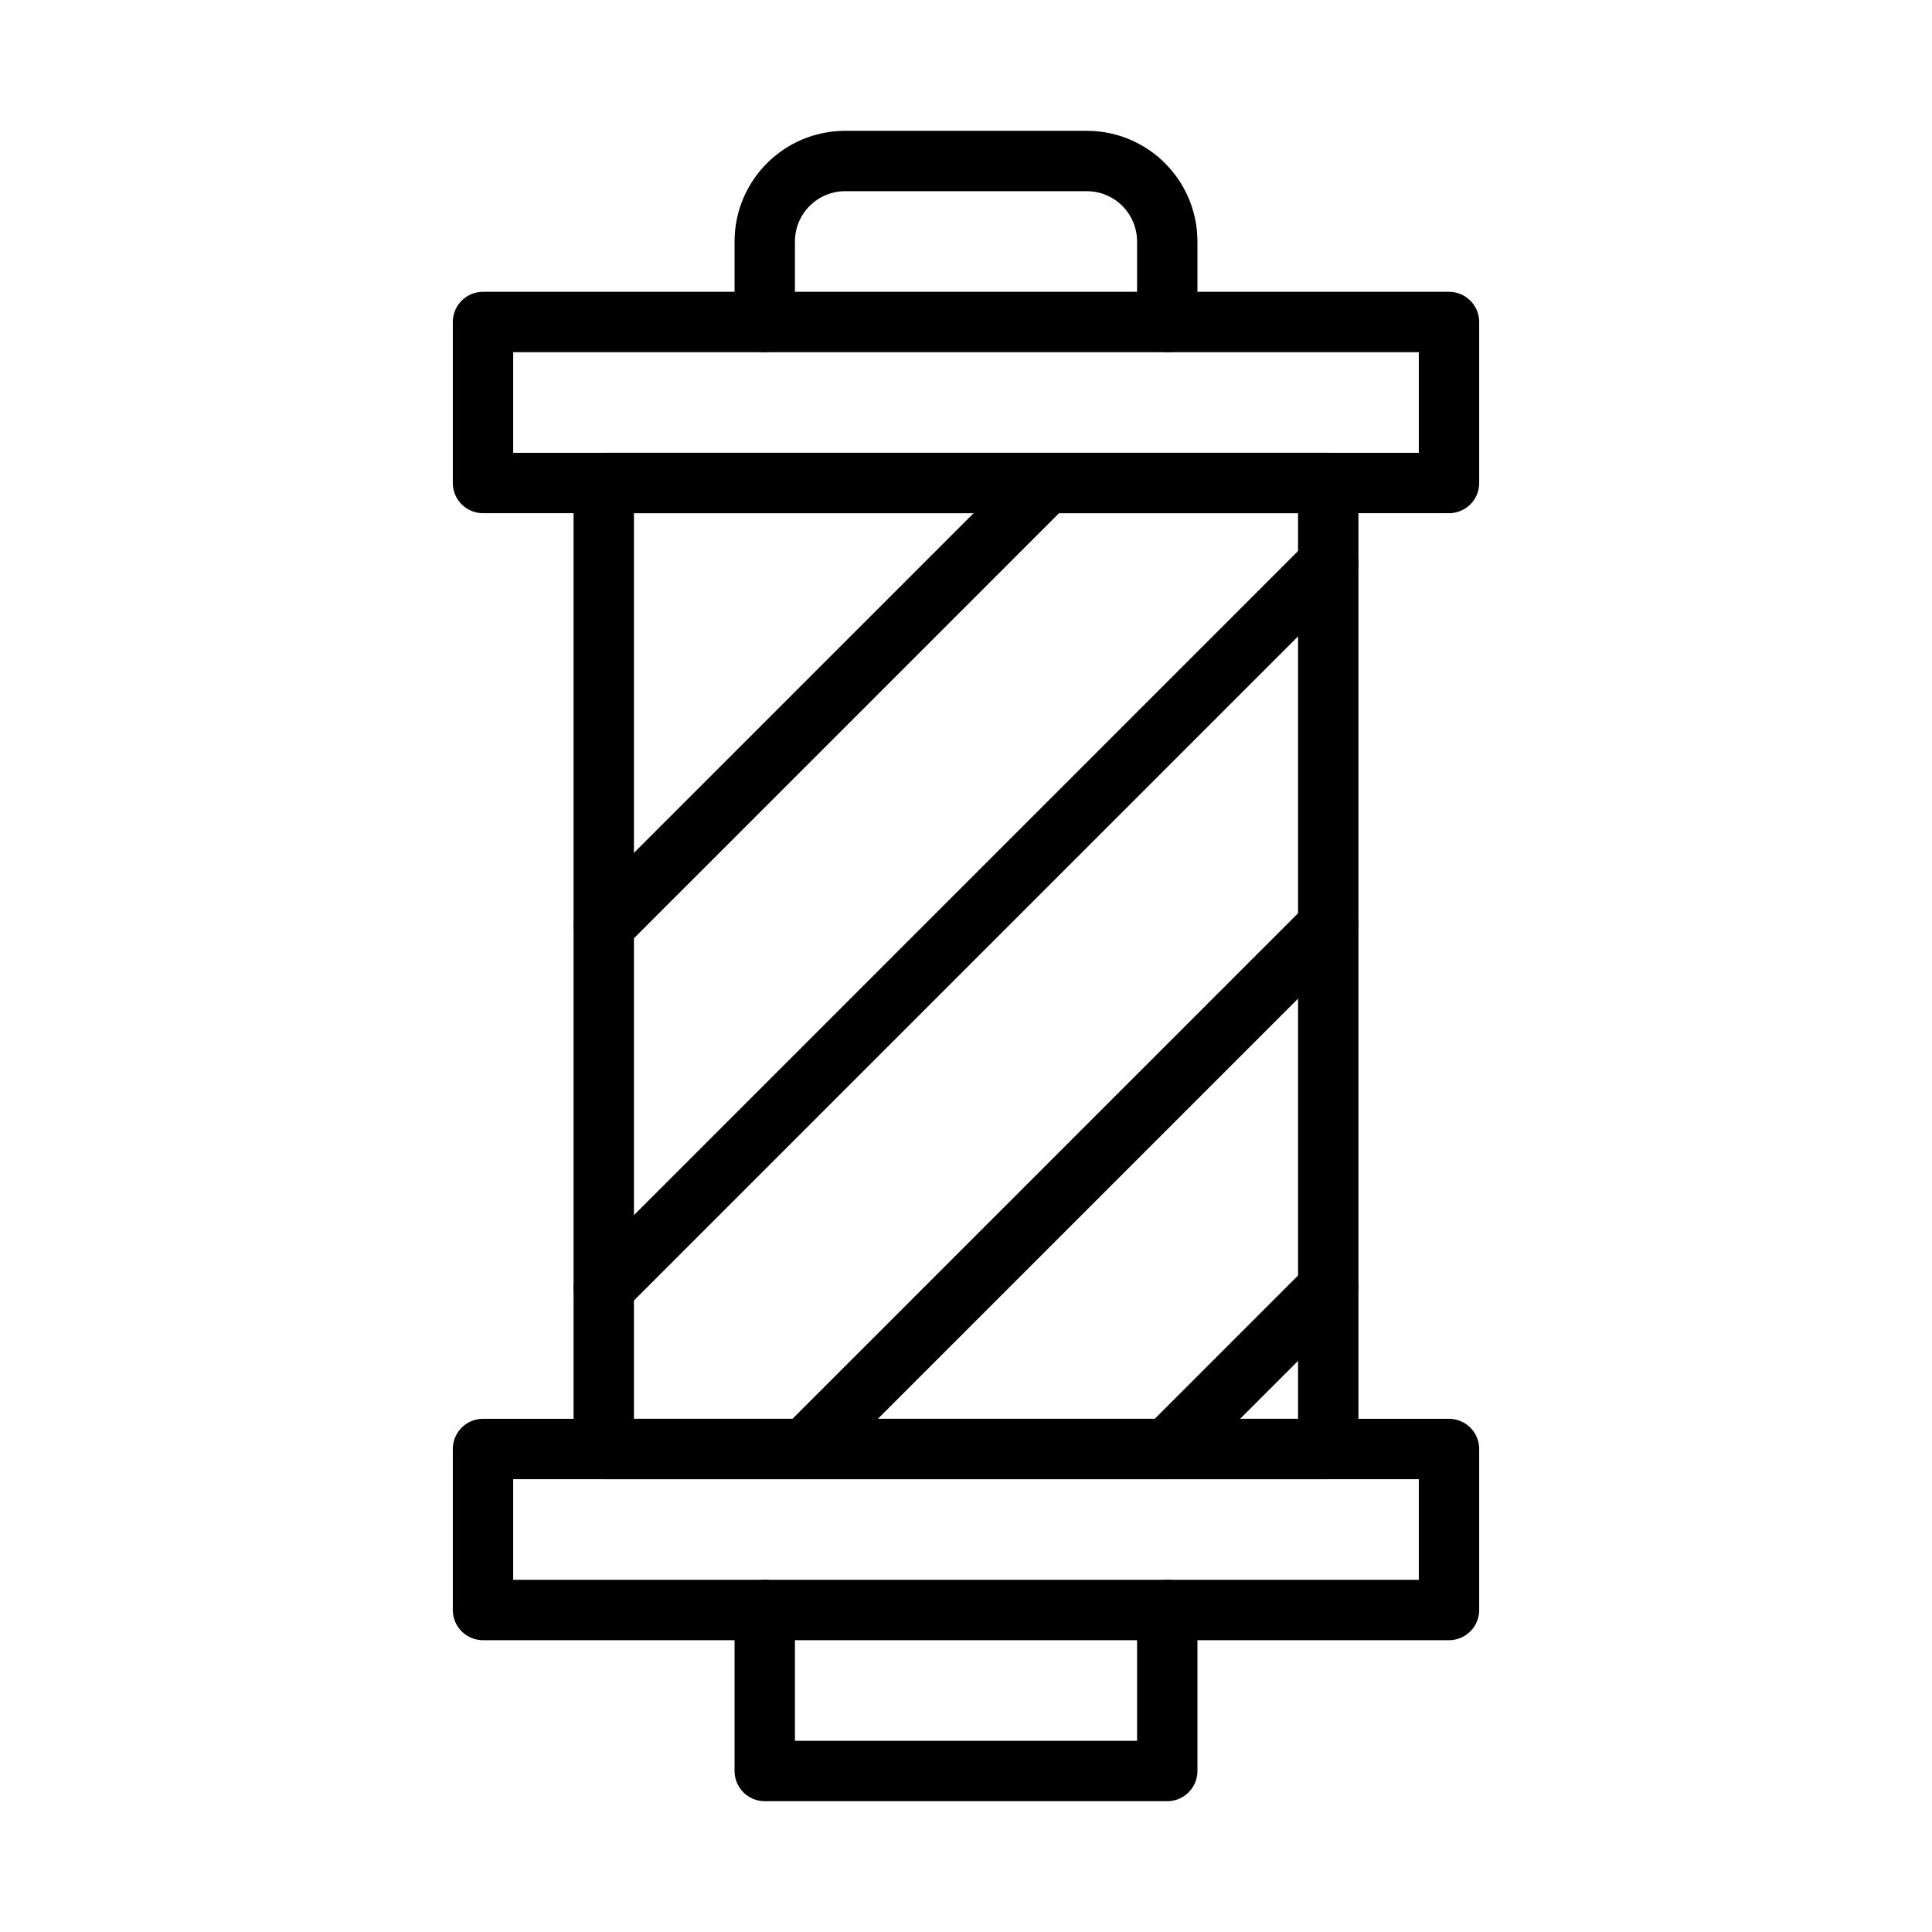
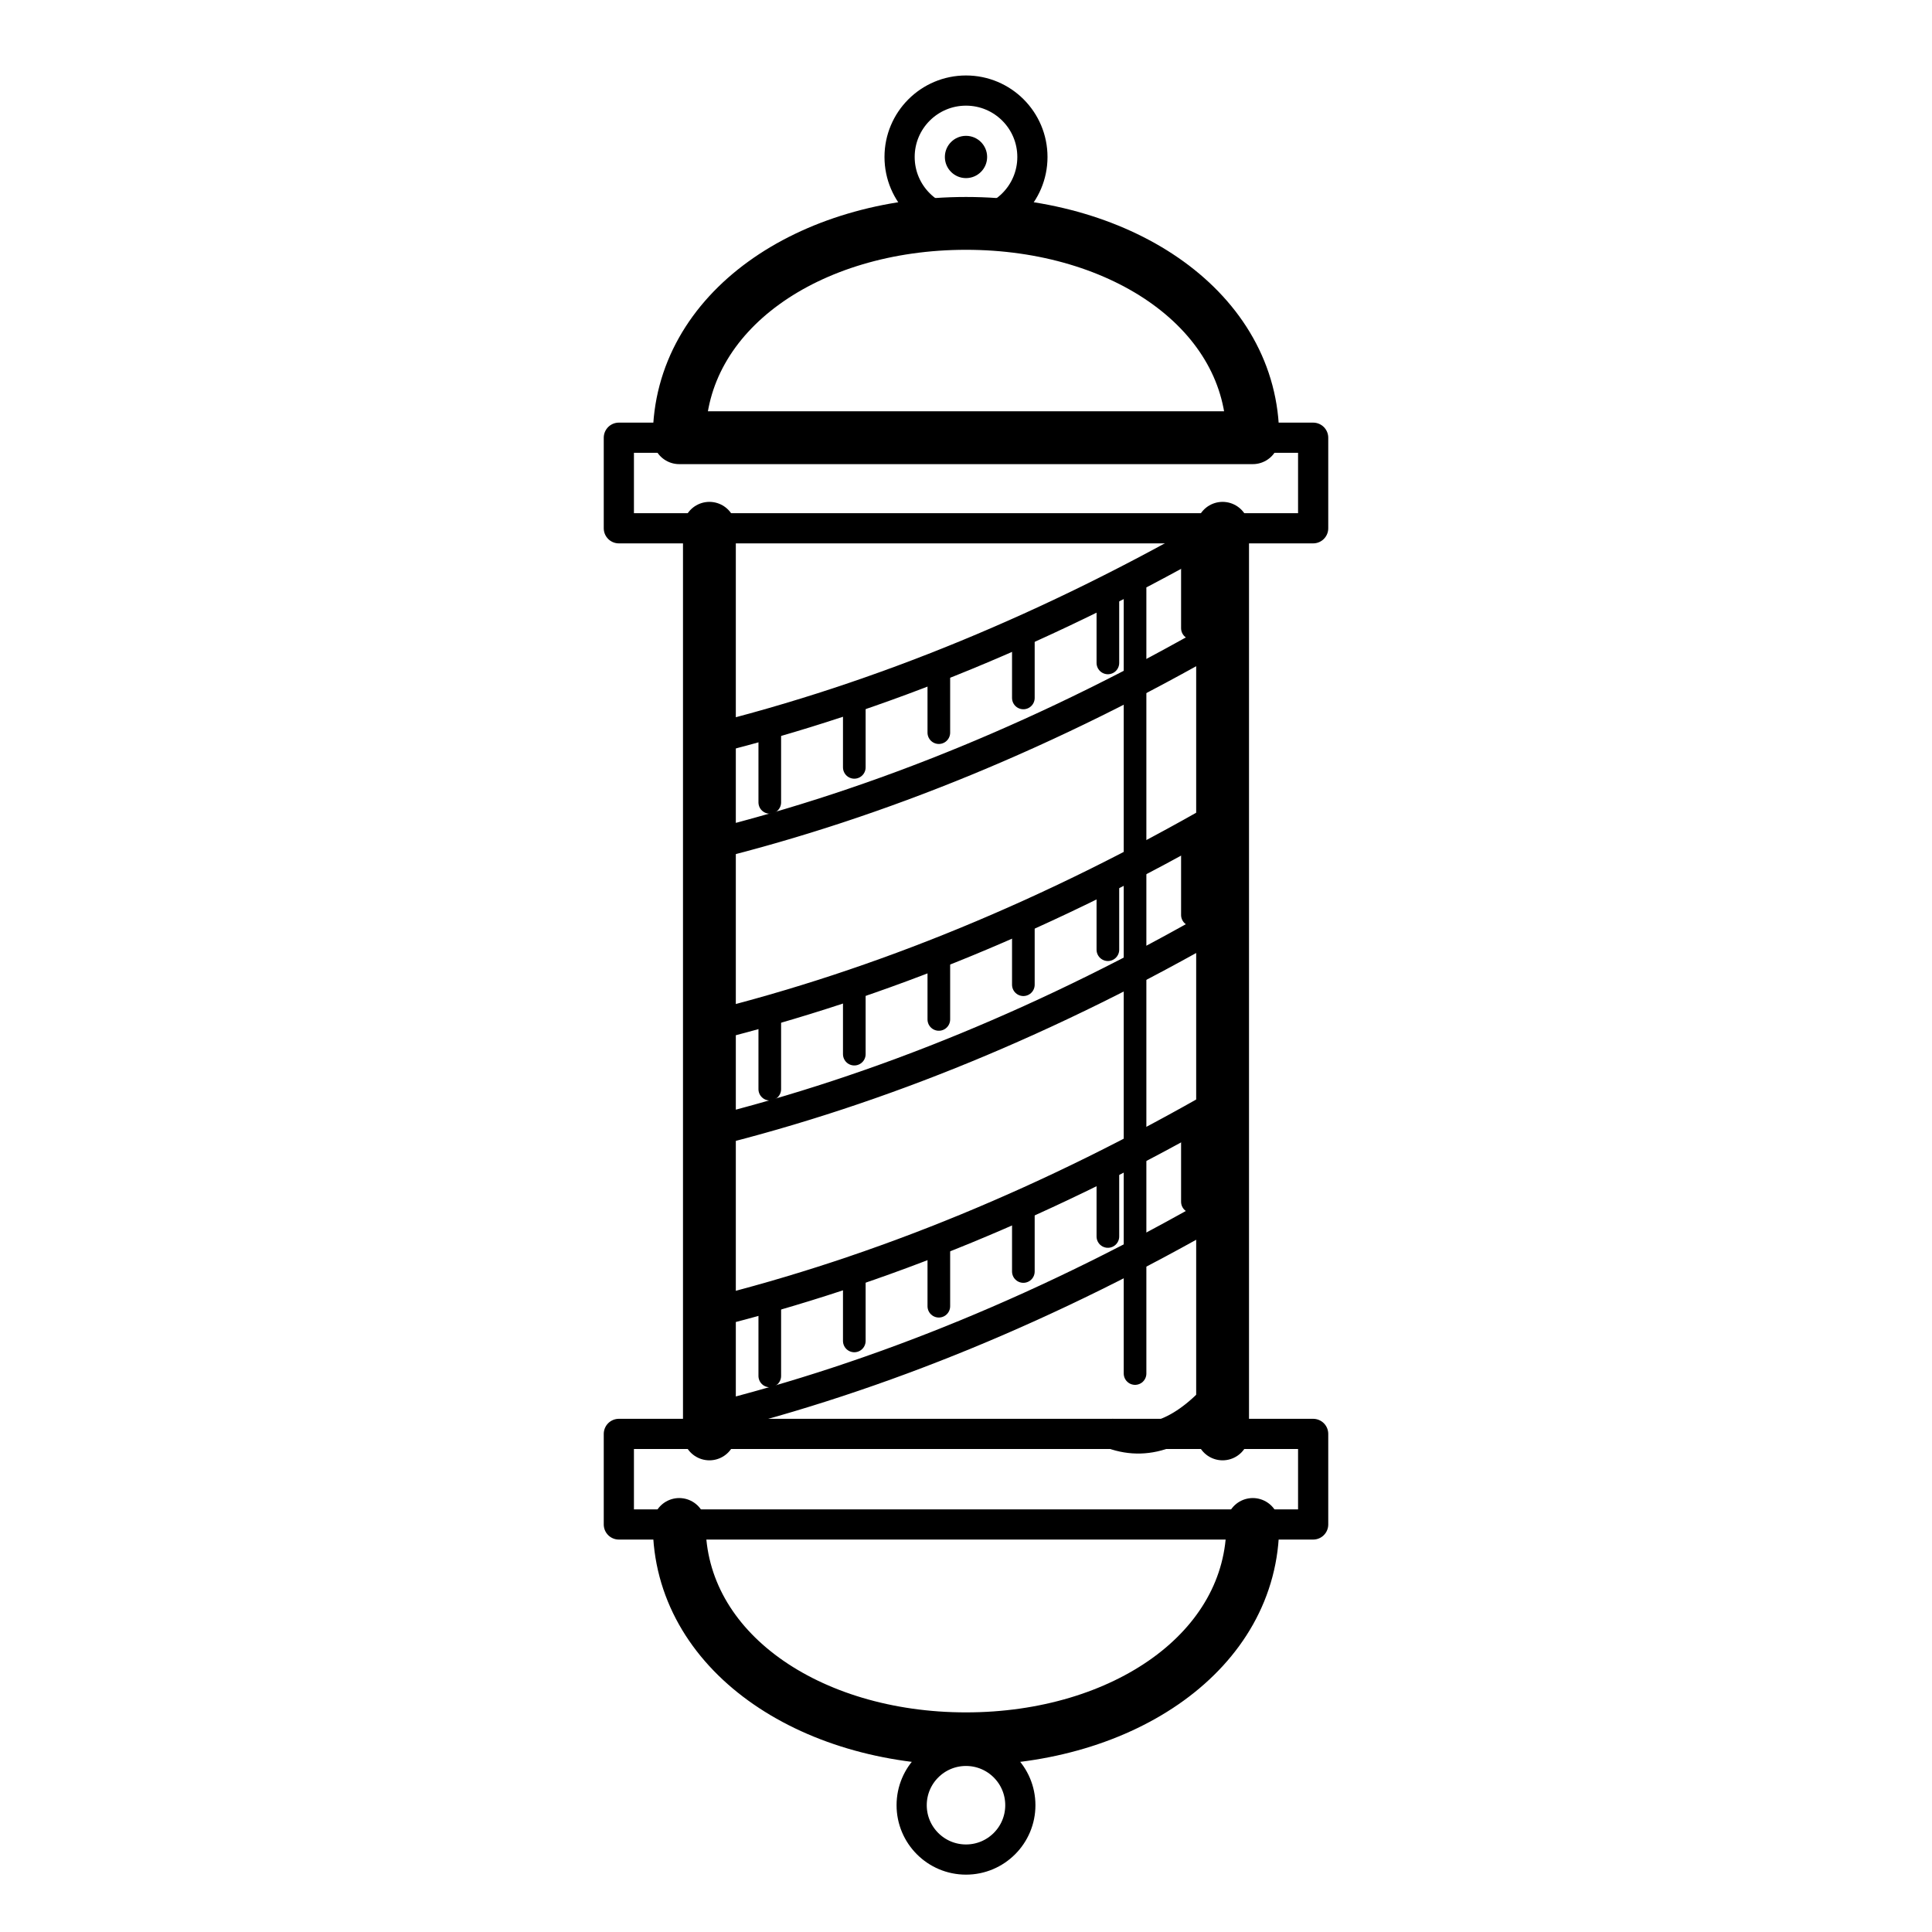
- <svg xmlns="http://www.w3.org/2000/svg" viewBox="0 0 48 48" fill="none" stroke="currentColor" stroke-width="1.5" stroke-linecap="round" stroke-linejoin="round">
-   <path pathLength="1" d="M15 12h18v24H15Z" />
-   <path pathLength="1" d="M12 8h24v4H12ZM12 36h24v4H12Z" />
-   <path pathLength="1" d="M19 8V6a2 2 0 0 1 2-2h6a2 2 0 0 1 2 2v2M19 40v4h10v-4" />
-   <path pathLength="1" d="M15 23 26 12M15 32 33 14M20 36l13-13M29 36l4-4" />
+ <svg xmlns="http://www.w3.org/2000/svg" viewBox="0 0 64 64" fill="none" stroke="currentColor" stroke-linecap="round" stroke-linejoin="round">
+   <circle pathLength="1" cx="32" cy="5.2" r="2.2" stroke-width="1" />
+   <circle cx="32" cy="5.2" r="0.7" fill="currentColor" stroke="none" />
+   <path pathLength="1" d="M22.5 14.5C22.5 10.3 26.8 7.4 32 7.4S41.5 10.3 41.5 14.5Z" stroke-width="1.75" />
+   <path pathLength="1" d="M20.5 14.5H43.5V17.5H20.5Z" stroke-width="1" />
+   <path pathLength="1" d="M23.5 17.5V47.5M40.5 17.5V47.5" stroke-width="1.75" />
+   <path pathLength="1" d="M23.5 24.5Q32 22.4 40.5 17.5M23.5 28Q32 25.9 40.5 21M23.5 34Q32 31.9 40.5 27M23.5 37.5Q32 35.4 40.5 30.5M23.5 43.5Q32 41.4 40.5 36.5M23.5 47Q32 44.9 40.5 40M36.86 47.5Q38.68 48.15 40.5 46" stroke-width="1" />
+   <path pathLength="1" d="M25.5 24.28L25.5 26.58 M28.3 23.12L28.3 25.42 M31.1 21.97L31.1 24.27 M33.9 20.82L33.9 23.12 M36.7 19.66L36.7 21.96 M39.5 18.51L39.5 20.81 M25.5 33.78L25.5 36.08 M28.3 32.62L28.3 34.92 M31.1 31.47L31.1 33.77 M33.9 30.32L33.9 32.62 M36.7 29.16L36.7 31.46 M39.5 28.01L39.5 30.31 M25.5 43.28L25.5 45.58 M28.3 42.12L28.3 44.42 M31.1 40.97L31.1 43.27 M33.9 39.82L33.9 42.12 M36.7 38.66L36.7 40.96 M39.5 37.51L39.5 39.81" stroke-width="0.75" />
+   <path pathLength="1" d="M37.6 19.5V45.5" stroke-width="0.75" />
+   <path pathLength="1" d="M20.5 47.5H43.5V50.5H20.5Z" stroke-width="1" />
+   <path pathLength="1" d="M22.5 50.5C22.5 54.7 26.8 57.6 32 57.6S41.5 54.7 41.5 50.5" stroke-width="1.75" />
+   <circle pathLength="1" cx="32" cy="59.8" r="1.8" stroke-width="1" />
</svg>
